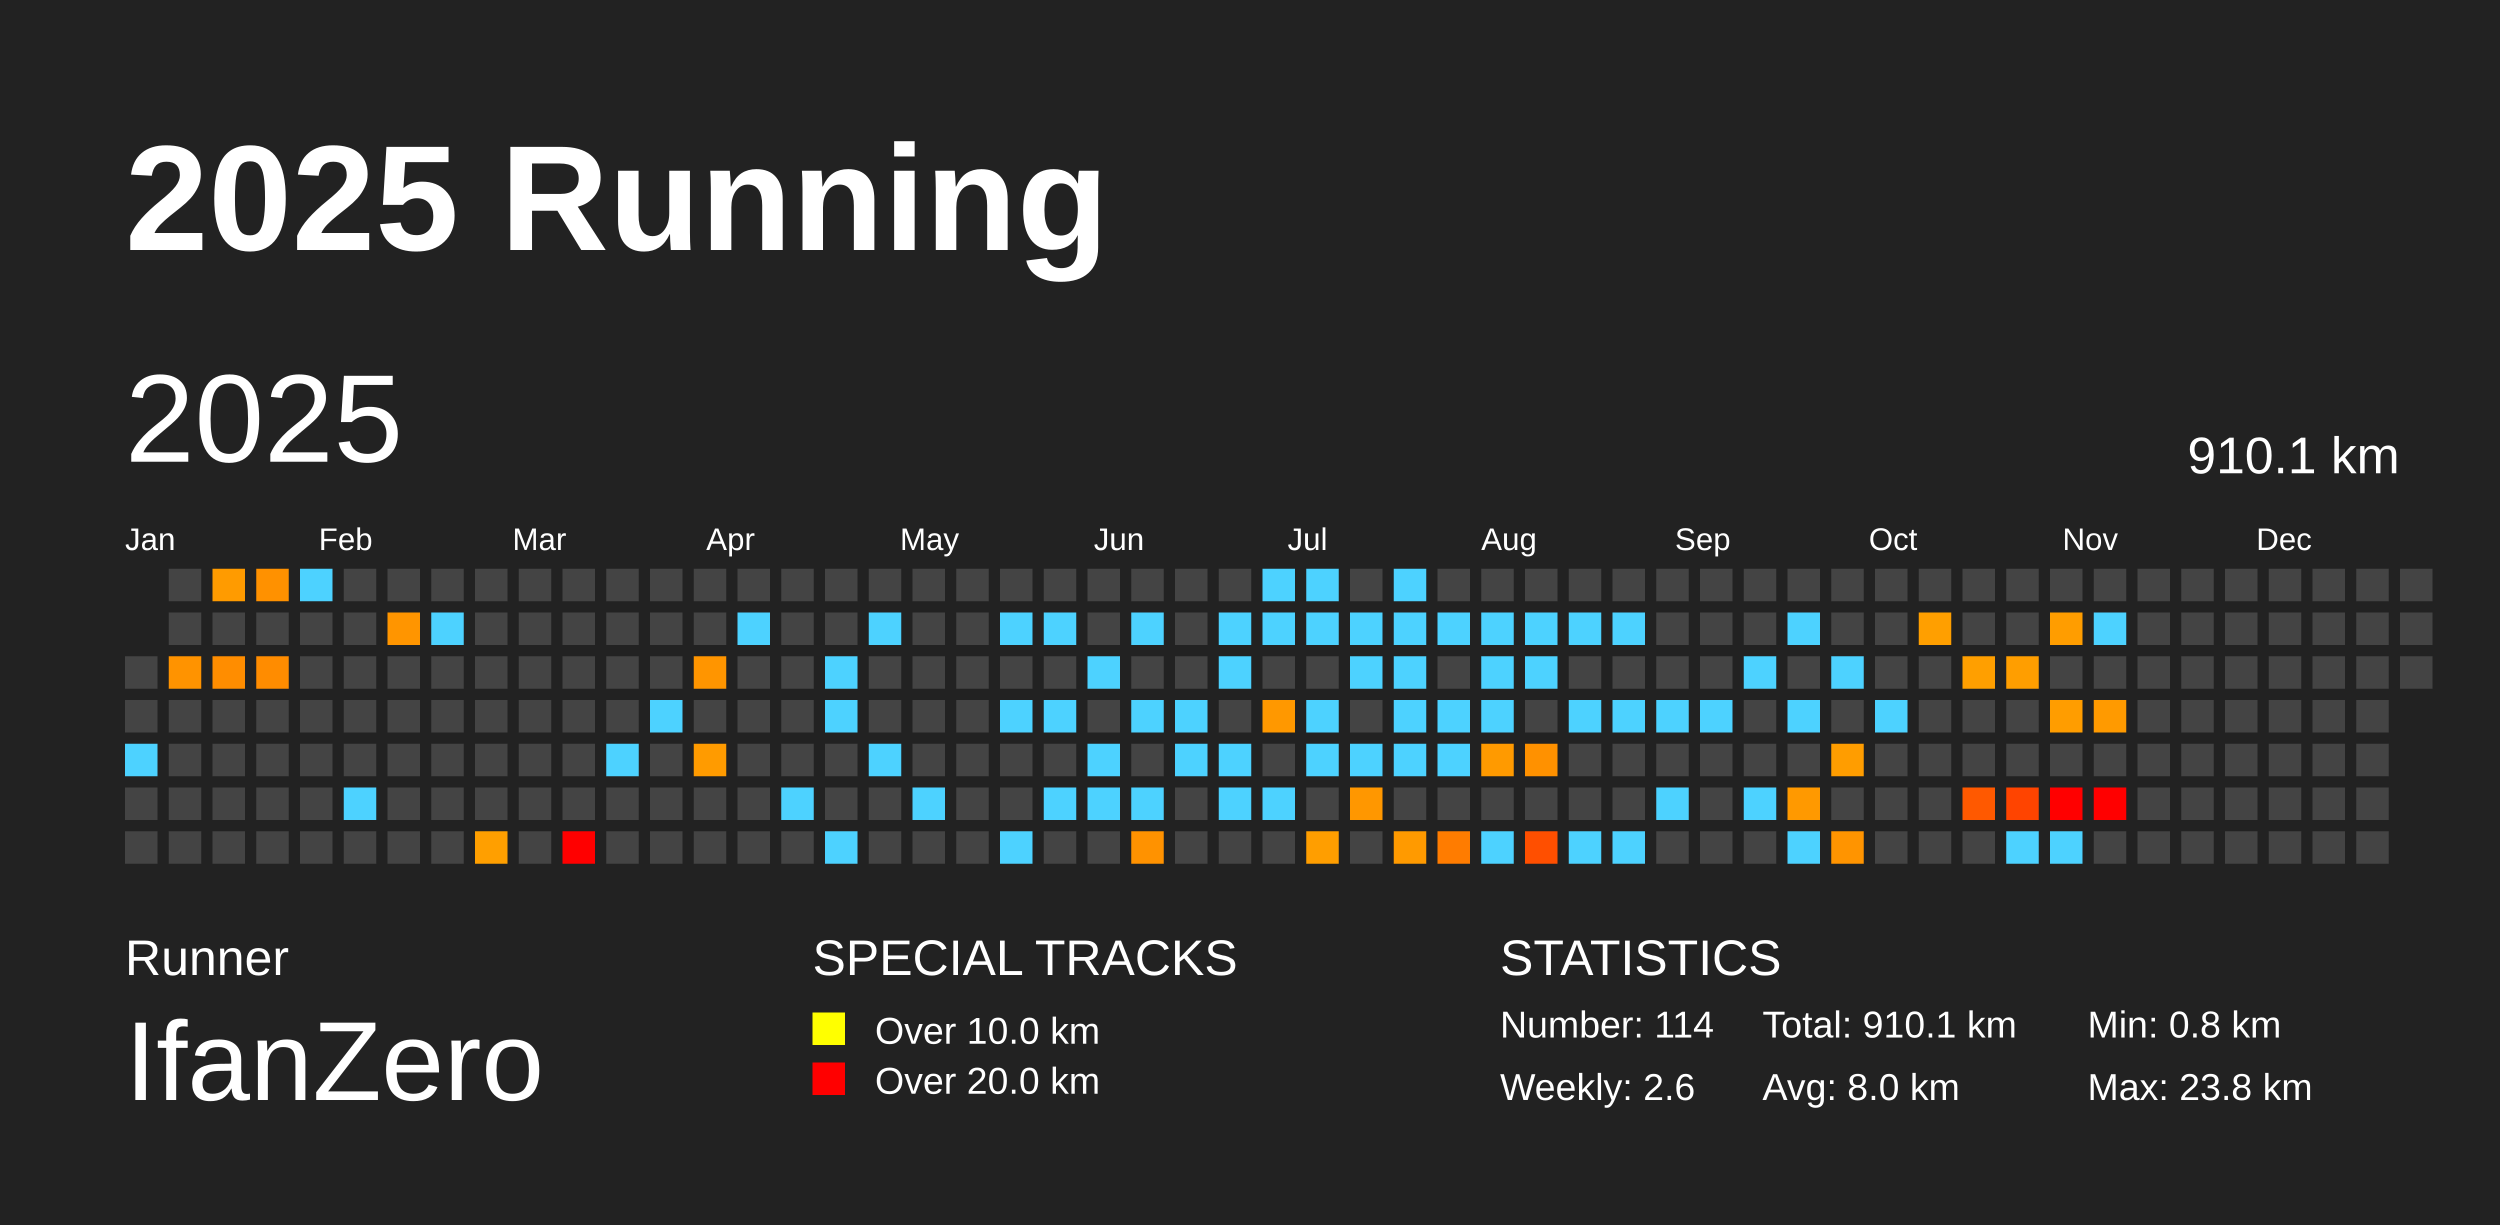
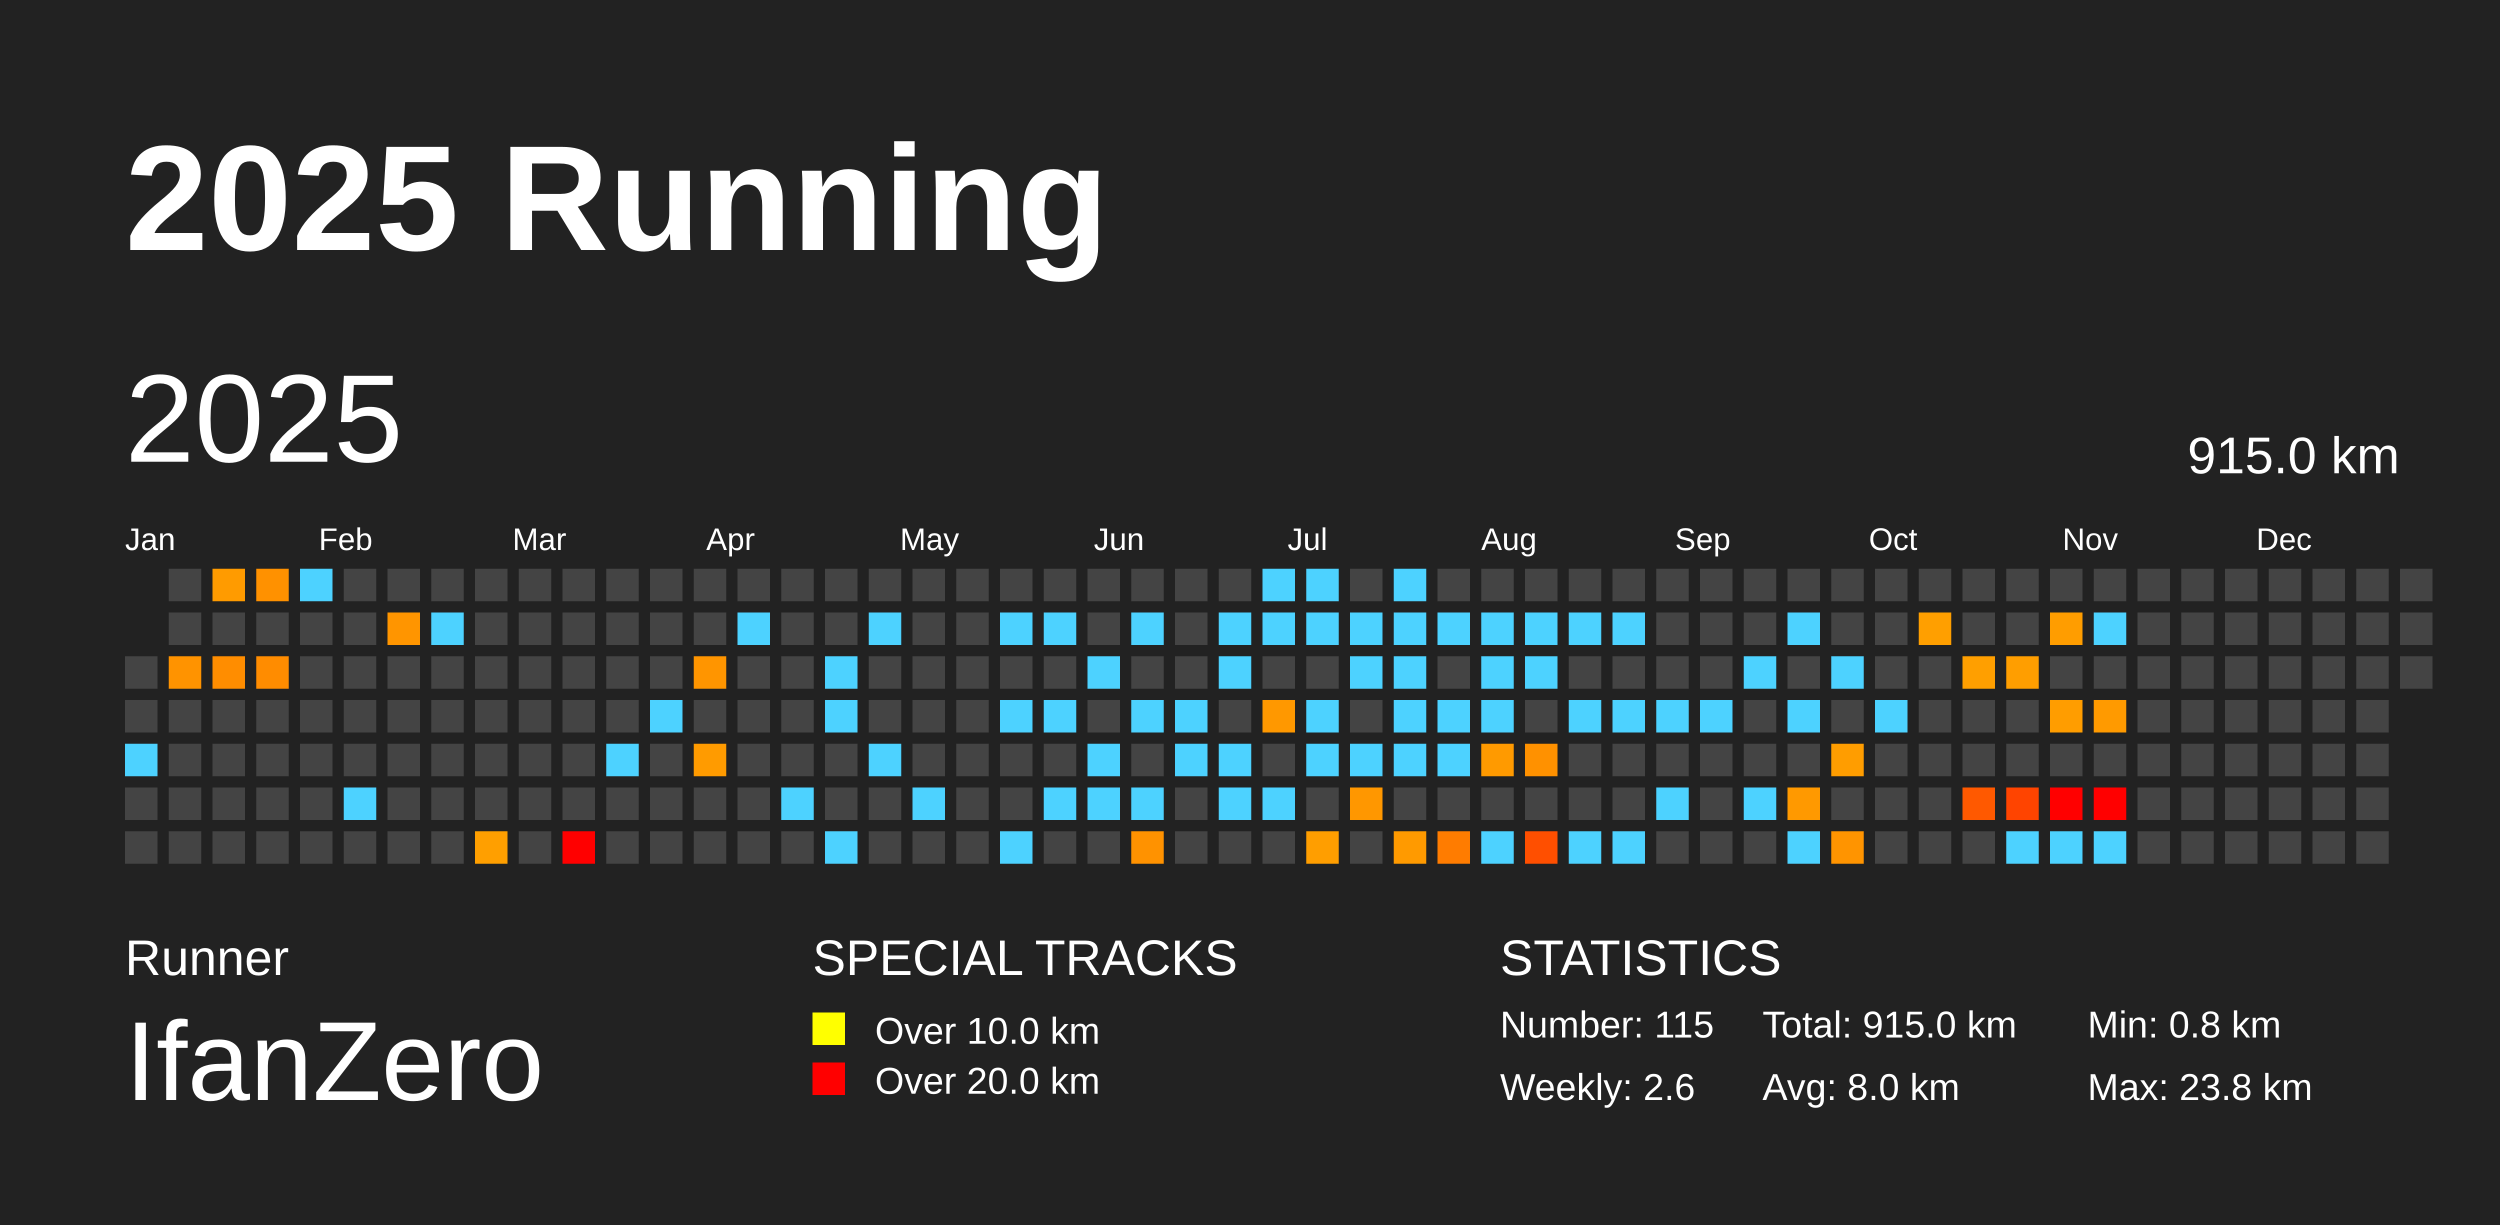
<svg xmlns="http://www.w3.org/2000/svg" baseProfile="full" height="98mm" version="1.1" viewBox="0,0,200,98" width="200mm">
  <defs />
  <rect fill="#222222" height="98" width="200" x="0" y="0" />
  <text fill="#FFFFFF" style="font-size:12px; font-family:Arial; font-weight:bold;" x="10" y="20">2025 Running</text>
  <text fill="#FFFFFF" style="font-size:4px; font-family:Arial" x="10" y="78">Runner</text>
  <text fill="#FFFFFF" style="font-size:9px; font-family:Arial" x="10" y="88">IfanZero</text>
  <text fill="#FFFFFF" style="font-size:4px; font-family:Arial" x="65" y="78">SPECIAL TRACKS</text>
  <rect fill="yellow" height="2.6" width="2.6" x="65" y="81" />
  <text fill="#FFFFFF" style="font-size:3px; font-family:Arial" x="70" y="83.5">Over 10.0 km</text>
  <rect fill="red" height="2.6" width="2.6" x="65" y="85" />
  <text fill="#FFFFFF" style="font-size:3px; font-family:Arial" x="70" y="87.5">Over 20.0 km</text>
  <text fill="#FFFFFF" style="font-size:4px; font-family:Arial" x="120" y="78">STATISTICS</text>
-   <text fill="#FFFFFF" style="font-size:3px; font-family:Arial" x="120" y="83">Number: 114</text>
+   <text fill="#FFFFFF" style="font-size:3px; font-family:Arial" x="120" y="83">Number: 115</text>
  <text fill="#FFFFFF" style="font-size:3px; font-family:Arial" x="120" y="88">Weekly: 2.6</text>
-   <text fill="#FFFFFF" style="font-size:3px; font-family:Arial" x="141" y="83">Total: 910.1 km</text>
+   <text fill="#FFFFFF" style="font-size:3px; font-family:Arial" x="141" y="83">Total: 915.0 km</text>
  <text fill="#FFFFFF" style="font-size:3px; font-family:Arial" x="141" y="88">Avg: 8.0 km</text>
  <text fill="#FFFFFF" style="font-size:3px; font-family:Arial" x="167" y="83">Min: 0.8 km</text>
  <text fill="#FFFFFF" style="font-size:3px; font-family:Arial" x="167" y="88">Max: 23.8 km</text>
  <text dominant-baseline="hanging" fill="#FFFFFF" style="font-size:10.0px; font-family:Arial;" x="10" y="30">2025</text>
-   <text dominant-baseline="hanging" fill="#FFFFFF" style="font-size:4.125px; font-family:Arial;" x="175" y="35">910.1 km</text>
+   <text dominant-baseline="hanging" fill="#FFFFFF" style="font-size:4.125px; font-family:Arial;" x="175" y="35">915.0 km</text>
  <text fill="#FFFFFF" style="font-size:2.5px; font-family:Arial" x="10.0" y="44">Jan</text>
  <text fill="#FFFFFF" style="font-size:2.5px; font-family:Arial" x="25.5" y="44">Feb</text>
  <text fill="#FFFFFF" style="font-size:2.5px; font-family:Arial" x="41.0" y="44">Mar</text>
  <text fill="#FFFFFF" style="font-size:2.5px; font-family:Arial" x="56.5" y="44">Apr</text>
  <text fill="#FFFFFF" style="font-size:2.5px; font-family:Arial" x="72.0" y="44">May</text>
  <text fill="#FFFFFF" style="font-size:2.5px; font-family:Arial" x="87.5" y="44">Jun</text>
  <text fill="#FFFFFF" style="font-size:2.5px; font-family:Arial" x="103.0" y="44">Jul</text>
  <text fill="#FFFFFF" style="font-size:2.5px; font-family:Arial" x="118.5" y="44">Aug</text>
  <text fill="#FFFFFF" style="font-size:2.5px; font-family:Arial" x="134.0" y="44">Sep</text>
  <text fill="#FFFFFF" style="font-size:2.5px; font-family:Arial" x="149.5" y="44">Oct</text>
  <text fill="#FFFFFF" style="font-size:2.5px; font-family:Arial" x="165.0" y="44">Nov</text>
  <text fill="#FFFFFF" style="font-size:2.5px; font-family:Arial" x="180.5" y="44">Dec</text>
  <rect fill="#444444" height="2.6" width="2.6" x="10.0" y="52.5" />
  <rect fill="#444444" height="2.6" width="2.6" x="10.0" y="56.0" />
  <rect fill="#4dd2ff" height="2.6" width="2.6" x="10.0" y="59.5" />
  <rect fill="#444444" height="2.6" width="2.6" x="10.0" y="63.0" />
  <rect fill="#444444" height="2.6" width="2.6" x="10.0" y="66.5" />
  <rect fill="#444444" height="2.6" width="2.6" x="13.5" y="45.5" />
  <rect fill="#444444" height="2.6" width="2.6" x="13.5" y="49.0" />
  <rect fill="#ff9300" height="2.6" width="2.6" x="13.5" y="52.5" />
  <rect fill="#444444" height="2.6" width="2.6" x="13.5" y="56.0" />
  <rect fill="#444444" height="2.6" width="2.6" x="13.5" y="59.5" />
  <rect fill="#444444" height="2.6" width="2.6" x="13.5" y="63.0" />
  <rect fill="#444444" height="2.6" width="2.6" x="13.5" y="66.5" />
  <rect fill="#ff9b00" height="2.6" width="2.6" x="17.0" y="45.5" />
  <rect fill="#444444" height="2.6" width="2.6" x="17.0" y="49.0" />
  <rect fill="#ff8d00" height="2.6" width="2.6" x="17.0" y="52.5" />
  <rect fill="#444444" height="2.6" width="2.6" x="17.0" y="56.0" />
  <rect fill="#444444" height="2.6" width="2.6" x="17.0" y="59.5" />
  <rect fill="#444444" height="2.6" width="2.6" x="17.0" y="63.0" />
  <rect fill="#444444" height="2.6" width="2.6" x="17.0" y="66.5" />
  <rect fill="#ff9100" height="2.6" width="2.6" x="20.5" y="45.5" />
  <rect fill="#444444" height="2.6" width="2.6" x="20.5" y="49.0" />
  <rect fill="#ff8c00" height="2.6" width="2.6" x="20.5" y="52.5" />
  <rect fill="#444444" height="2.6" width="2.6" x="20.5" y="56.0" />
  <rect fill="#444444" height="2.6" width="2.6" x="20.5" y="59.5" />
  <rect fill="#444444" height="2.6" width="2.6" x="20.5" y="63.0" />
  <rect fill="#444444" height="2.6" width="2.6" x="20.5" y="66.5" />
  <rect fill="#4dd2ff" height="2.6" width="2.6" x="24.0" y="45.5" />
  <rect fill="#444444" height="2.6" width="2.6" x="24.0" y="49.0" />
  <rect fill="#444444" height="2.6" width="2.6" x="24.0" y="52.5" />
  <rect fill="#444444" height="2.6" width="2.6" x="24.0" y="56.0" />
  <rect fill="#444444" height="2.6" width="2.6" x="24.0" y="59.5" />
  <rect fill="#444444" height="2.6" width="2.6" x="24.0" y="63.0" />
  <rect fill="#444444" height="2.6" width="2.6" x="24.0" y="66.5" />
  <rect fill="#444444" height="2.6" width="2.6" x="27.5" y="45.5" />
  <rect fill="#444444" height="2.6" width="2.6" x="27.5" y="49.0" />
  <rect fill="#444444" height="2.6" width="2.6" x="27.5" y="52.5" />
  <rect fill="#444444" height="2.6" width="2.6" x="27.5" y="56.0" />
  <rect fill="#444444" height="2.6" width="2.6" x="27.5" y="59.5" />
  <rect fill="#4dd2ff" height="2.6" width="2.6" x="27.5" y="63.0" />
  <rect fill="#444444" height="2.6" width="2.6" x="27.5" y="66.5" />
  <rect fill="#444444" height="2.6" width="2.6" x="31.0" y="45.5" />
  <rect fill="#ff9500" height="2.6" width="2.6" x="31.0" y="49.0" />
  <rect fill="#444444" height="2.6" width="2.6" x="31.0" y="52.5" />
  <rect fill="#444444" height="2.6" width="2.6" x="31.0" y="56.0" />
  <rect fill="#444444" height="2.6" width="2.6" x="31.0" y="59.5" />
  <rect fill="#444444" height="2.6" width="2.6" x="31.0" y="63.0" />
  <rect fill="#444444" height="2.6" width="2.6" x="31.0" y="66.5" />
  <rect fill="#444444" height="2.6" width="2.6" x="34.5" y="45.5" />
  <rect fill="#4dd2ff" height="2.6" width="2.6" x="34.5" y="49.0" />
  <rect fill="#444444" height="2.6" width="2.6" x="34.5" y="52.5" />
  <rect fill="#444444" height="2.6" width="2.6" x="34.5" y="56.0" />
  <rect fill="#444444" height="2.6" width="2.6" x="34.5" y="59.5" />
  <rect fill="#444444" height="2.6" width="2.6" x="34.5" y="63.0" />
  <rect fill="#444444" height="2.6" width="2.6" x="34.5" y="66.5" />
  <rect fill="#444444" height="2.6" width="2.6" x="38.0" y="45.5" />
  <rect fill="#444444" height="2.6" width="2.6" x="38.0" y="49.0" />
  <rect fill="#444444" height="2.6" width="2.6" x="38.0" y="52.5" />
  <rect fill="#444444" height="2.6" width="2.6" x="38.0" y="56.0" />
  <rect fill="#444444" height="2.6" width="2.6" x="38.0" y="59.5" />
  <rect fill="#444444" height="2.6" width="2.6" x="38.0" y="63.0" />
  <rect fill="#ff9f00" height="2.6" width="2.6" x="38.0" y="66.5" />
  <rect fill="#444444" height="2.6" width="2.6" x="41.5" y="45.5" />
  <rect fill="#444444" height="2.6" width="2.6" x="41.5" y="49.0" />
  <rect fill="#444444" height="2.6" width="2.6" x="41.5" y="52.5" />
  <rect fill="#444444" height="2.6" width="2.6" x="41.5" y="56.0" />
  <rect fill="#444444" height="2.6" width="2.6" x="41.5" y="59.5" />
  <rect fill="#444444" height="2.6" width="2.6" x="41.5" y="63.0" />
  <rect fill="#444444" height="2.6" width="2.6" x="41.5" y="66.5" />
  <rect fill="#444444" height="2.6" width="2.6" x="45.0" y="45.5" />
  <rect fill="#444444" height="2.6" width="2.6" x="45.0" y="49.0" />
  <rect fill="#444444" height="2.6" width="2.6" x="45.0" y="52.5" />
  <rect fill="#444444" height="2.6" width="2.6" x="45.0" y="56.0" />
  <rect fill="#444444" height="2.6" width="2.6" x="45.0" y="59.5" />
  <rect fill="#444444" height="2.6" width="2.6" x="45.0" y="63.0" />
  <rect fill="red" height="2.6" width="2.6" x="45.0" y="66.5" />
  <rect fill="#444444" height="2.6" width="2.6" x="48.5" y="45.5" />
  <rect fill="#444444" height="2.6" width="2.6" x="48.5" y="49.0" />
  <rect fill="#444444" height="2.6" width="2.6" x="48.5" y="52.5" />
  <rect fill="#444444" height="2.6" width="2.6" x="48.5" y="56.0" />
  <rect fill="#4dd2ff" height="2.6" width="2.6" x="48.5" y="59.5" />
  <rect fill="#444444" height="2.6" width="2.6" x="48.5" y="63.0" />
  <rect fill="#444444" height="2.6" width="2.6" x="48.5" y="66.5" />
  <rect fill="#444444" height="2.6" width="2.6" x="52.0" y="45.5" />
  <rect fill="#444444" height="2.6" width="2.6" x="52.0" y="49.0" />
  <rect fill="#444444" height="2.6" width="2.6" x="52.0" y="52.5" />
  <rect fill="#4dd2ff" height="2.6" width="2.6" x="52.0" y="56.0" />
  <rect fill="#444444" height="2.6" width="2.6" x="52.0" y="59.5" />
  <rect fill="#444444" height="2.6" width="2.6" x="52.0" y="63.0" />
  <rect fill="#444444" height="2.6" width="2.6" x="52.0" y="66.5" />
  <rect fill="#444444" height="2.6" width="2.6" x="55.5" y="45.5" />
  <rect fill="#444444" height="2.6" width="2.6" x="55.5" y="49.0" />
  <rect fill="#ff9500" height="2.6" width="2.6" x="55.5" y="52.5" />
  <rect fill="#444444" height="2.6" width="2.6" x="55.5" y="56.0" />
  <rect fill="#ff9b00" height="2.6" width="2.6" x="55.5" y="59.5" />
  <rect fill="#444444" height="2.6" width="2.6" x="55.5" y="63.0" />
  <rect fill="#444444" height="2.6" width="2.6" x="55.5" y="66.5" />
  <rect fill="#444444" height="2.6" width="2.6" x="59.0" y="45.5" />
  <rect fill="#4dd2ff" height="2.6" width="2.6" x="59.0" y="49.0" />
  <rect fill="#444444" height="2.6" width="2.6" x="59.0" y="52.5" />
  <rect fill="#444444" height="2.6" width="2.6" x="59.0" y="56.0" />
  <rect fill="#444444" height="2.6" width="2.6" x="59.0" y="59.5" />
  <rect fill="#444444" height="2.6" width="2.6" x="59.0" y="63.0" />
  <rect fill="#444444" height="2.6" width="2.6" x="59.0" y="66.5" />
  <rect fill="#444444" height="2.6" width="2.6" x="62.5" y="45.5" />
  <rect fill="#444444" height="2.6" width="2.6" x="62.5" y="49.0" />
  <rect fill="#444444" height="2.6" width="2.6" x="62.5" y="52.5" />
  <rect fill="#444444" height="2.6" width="2.6" x="62.5" y="56.0" />
  <rect fill="#444444" height="2.6" width="2.6" x="62.5" y="59.5" />
  <rect fill="#4dd2ff" height="2.6" width="2.6" x="62.5" y="63.0" />
  <rect fill="#444444" height="2.6" width="2.6" x="62.5" y="66.5" />
  <rect fill="#444444" height="2.6" width="2.6" x="66.0" y="45.5" />
  <rect fill="#444444" height="2.6" width="2.6" x="66.0" y="49.0" />
  <rect fill="#4dd2ff" height="2.6" width="2.6" x="66.0" y="52.5" />
  <rect fill="#4dd2ff" height="2.6" width="2.6" x="66.0" y="56.0" />
  <rect fill="#444444" height="2.6" width="2.6" x="66.0" y="59.5" />
  <rect fill="#444444" height="2.6" width="2.6" x="66.0" y="63.0" />
  <rect fill="#4dd2ff" height="2.6" width="2.6" x="66.0" y="66.5" />
  <rect fill="#444444" height="2.6" width="2.6" x="69.5" y="45.5" />
  <rect fill="#4dd2ff" height="2.6" width="2.6" x="69.5" y="49.0" />
  <rect fill="#444444" height="2.6" width="2.6" x="69.5" y="52.5" />
  <rect fill="#444444" height="2.6" width="2.6" x="69.5" y="56.0" />
  <rect fill="#4dd2ff" height="2.6" width="2.6" x="69.5" y="59.5" />
  <rect fill="#444444" height="2.6" width="2.6" x="69.5" y="63.0" />
  <rect fill="#444444" height="2.6" width="2.6" x="69.5" y="66.5" />
  <rect fill="#444444" height="2.6" width="2.6" x="73.0" y="45.5" />
  <rect fill="#444444" height="2.6" width="2.6" x="73.0" y="49.0" />
  <rect fill="#444444" height="2.6" width="2.6" x="73.0" y="52.5" />
  <rect fill="#444444" height="2.6" width="2.6" x="73.0" y="56.0" />
  <rect fill="#444444" height="2.6" width="2.6" x="73.0" y="59.5" />
  <rect fill="#4dd2ff" height="2.6" width="2.6" x="73.0" y="63.0" />
  <rect fill="#444444" height="2.6" width="2.6" x="73.0" y="66.5" />
  <rect fill="#444444" height="2.6" width="2.6" x="76.5" y="45.5" />
  <rect fill="#444444" height="2.6" width="2.6" x="76.5" y="49.0" />
  <rect fill="#444444" height="2.6" width="2.6" x="76.5" y="52.5" />
  <rect fill="#444444" height="2.6" width="2.6" x="76.5" y="56.0" />
  <rect fill="#444444" height="2.6" width="2.6" x="76.5" y="59.5" />
  <rect fill="#444444" height="2.6" width="2.6" x="76.5" y="63.0" />
  <rect fill="#444444" height="2.6" width="2.6" x="76.5" y="66.5" />
  <rect fill="#444444" height="2.6" width="2.6" x="80.0" y="45.5" />
  <rect fill="#4dd2ff" height="2.6" width="2.6" x="80.0" y="49.0" />
  <rect fill="#444444" height="2.6" width="2.6" x="80.0" y="52.5" />
  <rect fill="#4dd2ff" height="2.6" width="2.6" x="80.0" y="56.0" />
  <rect fill="#444444" height="2.6" width="2.6" x="80.0" y="59.5" />
  <rect fill="#444444" height="2.6" width="2.6" x="80.0" y="63.0" />
  <rect fill="#4dd2ff" height="2.6" width="2.6" x="80.0" y="66.5" />
  <rect fill="#444444" height="2.6" width="2.6" x="83.5" y="45.5" />
  <rect fill="#4dd2ff" height="2.6" width="2.6" x="83.5" y="49.0" />
  <rect fill="#444444" height="2.6" width="2.6" x="83.5" y="52.5" />
  <rect fill="#4dd2ff" height="2.6" width="2.6" x="83.5" y="56.0" />
  <rect fill="#444444" height="2.6" width="2.6" x="83.5" y="59.5" />
  <rect fill="#4dd2ff" height="2.6" width="2.6" x="83.5" y="63.0" />
  <rect fill="#444444" height="2.6" width="2.6" x="83.5" y="66.5" />
  <rect fill="#444444" height="2.6" width="2.6" x="87.0" y="45.5" />
  <rect fill="#444444" height="2.6" width="2.6" x="87.0" y="49.0" />
  <rect fill="#4dd2ff" height="2.6" width="2.6" x="87.0" y="52.5" />
  <rect fill="#444444" height="2.6" width="2.6" x="87.0" y="56.0" />
  <rect fill="#4dd2ff" height="2.6" width="2.6" x="87.0" y="59.5" />
  <rect fill="#4dd2ff" height="2.6" width="2.6" x="87.0" y="63.0" />
  <rect fill="#444444" height="2.6" width="2.6" x="87.0" y="66.5" />
  <rect fill="#444444" height="2.6" width="2.6" x="90.5" y="45.5" />
  <rect fill="#4dd2ff" height="2.6" width="2.6" x="90.5" y="49.0" />
  <rect fill="#444444" height="2.6" width="2.6" x="90.5" y="52.5" />
  <rect fill="#4dd2ff" height="2.6" width="2.6" x="90.5" y="56.0" />
  <rect fill="#444444" height="2.6" width="2.6" x="90.5" y="59.5" />
  <rect fill="#4dd2ff" height="2.6" width="2.6" x="90.5" y="63.0" />
  <rect fill="#ff9200" height="2.6" width="2.6" x="90.5" y="66.5" />
  <rect fill="#444444" height="2.6" width="2.6" x="94.0" y="45.5" />
  <rect fill="#444444" height="2.6" width="2.6" x="94.0" y="49.0" />
  <rect fill="#444444" height="2.6" width="2.6" x="94.0" y="52.5" />
  <rect fill="#4dd2ff" height="2.6" width="2.6" x="94.0" y="56.0" />
  <rect fill="#4dd2ff" height="2.6" width="2.6" x="94.0" y="59.5" />
  <rect fill="#444444" height="2.6" width="2.6" x="94.0" y="63.0" />
  <rect fill="#444444" height="2.6" width="2.6" x="94.0" y="66.5" />
  <rect fill="#444444" height="2.6" width="2.6" x="97.5" y="45.5" />
  <rect fill="#4dd2ff" height="2.6" width="2.6" x="97.5" y="49.0" />
  <rect fill="#4dd2ff" height="2.6" width="2.6" x="97.5" y="52.5" />
  <rect fill="#444444" height="2.6" width="2.6" x="97.5" y="56.0" />
  <rect fill="#4dd2ff" height="2.6" width="2.6" x="97.5" y="59.5" />
  <rect fill="#4dd2ff" height="2.6" width="2.6" x="97.5" y="63.0" />
  <rect fill="#444444" height="2.6" width="2.6" x="97.5" y="66.5" />
  <rect fill="#4dd2ff" height="2.6" width="2.6" x="101.0" y="45.5" />
  <rect fill="#4dd2ff" height="2.6" width="2.6" x="101.0" y="49.0" />
  <rect fill="#444444" height="2.6" width="2.6" x="101.0" y="52.5" />
  <rect fill="#ff9800" height="2.6" width="2.6" x="101.0" y="56.0" />
  <rect fill="#444444" height="2.6" width="2.6" x="101.0" y="59.5" />
  <rect fill="#4dd2ff" height="2.6" width="2.6" x="101.0" y="63.0" />
  <rect fill="#444444" height="2.6" width="2.6" x="101.0" y="66.5" />
  <rect fill="#4dd2ff" height="2.6" width="2.6" x="104.5" y="45.5" />
  <rect fill="#4dd2ff" height="2.6" width="2.6" x="104.5" y="49.0" />
  <rect fill="#444444" height="2.6" width="2.6" x="104.5" y="52.5" />
  <rect fill="#4dd2ff" height="2.6" width="2.6" x="104.5" y="56.0" />
  <rect fill="#4dd2ff" height="2.6" width="2.6" x="104.5" y="59.5" />
  <rect fill="#444444" height="2.6" width="2.6" x="104.5" y="63.0" />
  <rect fill="#ff9e00" height="2.6" width="2.6" x="104.5" y="66.5" />
  <rect fill="#444444" height="2.6" width="2.6" x="108.0" y="45.5" />
  <rect fill="#4dd2ff" height="2.6" width="2.6" x="108.0" y="49.0" />
  <rect fill="#4dd2ff" height="2.6" width="2.6" x="108.0" y="52.5" />
  <rect fill="#444444" height="2.6" width="2.6" x="108.0" y="56.0" />
  <rect fill="#4dd2ff" height="2.6" width="2.6" x="108.0" y="59.5" />
  <rect fill="#ff9700" height="2.6" width="2.6" x="108.0" y="63.0" />
  <rect fill="#444444" height="2.6" width="2.6" x="108.0" y="66.5" />
  <rect fill="#4dd2ff" height="2.6" width="2.6" x="111.5" y="45.5" />
  <rect fill="#4dd2ff" height="2.6" width="2.6" x="111.5" y="49.0" />
  <rect fill="#4dd2ff" height="2.6" width="2.6" x="111.5" y="52.5" />
  <rect fill="#4dd2ff" height="2.6" width="2.6" x="111.5" y="56.0" />
  <rect fill="#4dd2ff" height="2.6" width="2.6" x="111.5" y="59.5" />
  <rect fill="#444444" height="2.6" width="2.6" x="111.5" y="63.0" />
  <rect fill="#ff9a00" height="2.6" width="2.6" x="111.5" y="66.5" />
  <rect fill="#444444" height="2.6" width="2.6" x="115.0" y="45.5" />
  <rect fill="#4dd2ff" height="2.6" width="2.6" x="115.0" y="49.0" />
  <rect fill="#444444" height="2.6" width="2.6" x="115.0" y="52.5" />
  <rect fill="#4dd2ff" height="2.6" width="2.6" x="115.0" y="56.0" />
  <rect fill="#4dd2ff" height="2.6" width="2.6" x="115.0" y="59.5" />
  <rect fill="#444444" height="2.6" width="2.6" x="115.0" y="63.0" />
  <rect fill="#ff7c00" height="2.6" width="2.6" x="115.0" y="66.5" />
  <rect fill="#444444" height="2.6" width="2.6" x="118.5" y="45.5" />
  <rect fill="#4dd2ff" height="2.6" width="2.6" x="118.5" y="49.0" />
  <rect fill="#4dd2ff" height="2.6" width="2.6" x="118.5" y="52.5" />
  <rect fill="#4dd2ff" height="2.6" width="2.6" x="118.5" y="56.0" />
  <rect fill="#ff9a00" height="2.6" width="2.6" x="118.5" y="59.5" />
  <rect fill="#444444" height="2.6" width="2.6" x="118.5" y="63.0" />
  <rect fill="#4dd2ff" height="2.6" width="2.6" x="118.5" y="66.5" />
  <rect fill="#444444" height="2.6" width="2.6" x="122.0" y="45.5" />
  <rect fill="#4dd2ff" height="2.6" width="2.6" x="122.0" y="49.0" />
  <rect fill="#4dd2ff" height="2.6" width="2.6" x="122.0" y="52.5" />
  <rect fill="#444444" height="2.6" width="2.6" x="122.0" y="56.0" />
  <rect fill="#ff9100" height="2.6" width="2.6" x="122.0" y="59.5" />
  <rect fill="#444444" height="2.6" width="2.6" x="122.0" y="63.0" />
  <rect fill="#ff4f00" height="2.6" width="2.6" x="122.0" y="66.5" />
  <rect fill="#444444" height="2.6" width="2.6" x="125.5" y="45.5" />
  <rect fill="#4dd2ff" height="2.6" width="2.6" x="125.5" y="49.0" />
  <rect fill="#444444" height="2.6" width="2.6" x="125.5" y="52.5" />
  <rect fill="#4dd2ff" height="2.6" width="2.6" x="125.5" y="56.0" />
  <rect fill="#444444" height="2.6" width="2.6" x="125.5" y="59.5" />
  <rect fill="#444444" height="2.6" width="2.6" x="125.5" y="63.0" />
  <rect fill="#4dd2ff" height="2.6" width="2.6" x="125.5" y="66.5" />
  <rect fill="#444444" height="2.6" width="2.6" x="129.0" y="45.5" />
  <rect fill="#4dd2ff" height="2.6" width="2.6" x="129.0" y="49.0" />
  <rect fill="#444444" height="2.6" width="2.6" x="129.0" y="52.5" />
  <rect fill="#4dd2ff" height="2.6" width="2.6" x="129.0" y="56.0" />
  <rect fill="#444444" height="2.6" width="2.6" x="129.0" y="59.5" />
  <rect fill="#444444" height="2.6" width="2.6" x="129.0" y="63.0" />
  <rect fill="#4dd2ff" height="2.6" width="2.6" x="129.0" y="66.5" />
  <rect fill="#444444" height="2.6" width="2.6" x="132.5" y="45.5" />
  <rect fill="#444444" height="2.6" width="2.6" x="132.5" y="49.0" />
  <rect fill="#444444" height="2.6" width="2.6" x="132.5" y="52.5" />
  <rect fill="#4dd2ff" height="2.6" width="2.6" x="132.5" y="56.0" />
  <rect fill="#444444" height="2.6" width="2.6" x="132.5" y="59.5" />
  <rect fill="#4dd2ff" height="2.6" width="2.6" x="132.5" y="63.0" />
  <rect fill="#444444" height="2.6" width="2.6" x="132.5" y="66.5" />
  <rect fill="#444444" height="2.6" width="2.6" x="136.0" y="45.5" />
  <rect fill="#444444" height="2.6" width="2.6" x="136.0" y="49.0" />
  <rect fill="#444444" height="2.6" width="2.6" x="136.0" y="52.5" />
  <rect fill="#4dd2ff" height="2.6" width="2.6" x="136.0" y="56.0" />
  <rect fill="#444444" height="2.6" width="2.6" x="136.0" y="59.5" />
  <rect fill="#444444" height="2.6" width="2.6" x="136.0" y="63.0" />
  <rect fill="#444444" height="2.6" width="2.6" x="136.0" y="66.5" />
  <rect fill="#444444" height="2.6" width="2.6" x="139.5" y="45.5" />
  <rect fill="#444444" height="2.6" width="2.6" x="139.5" y="49.0" />
  <rect fill="#4dd2ff" height="2.6" width="2.6" x="139.5" y="52.5" />
  <rect fill="#444444" height="2.6" width="2.6" x="139.5" y="56.0" />
  <rect fill="#444444" height="2.6" width="2.6" x="139.5" y="59.5" />
  <rect fill="#4dd2ff" height="2.6" width="2.6" x="139.5" y="63.0" />
  <rect fill="#444444" height="2.6" width="2.6" x="139.5" y="66.5" />
  <rect fill="#444444" height="2.6" width="2.6" x="143.0" y="45.5" />
  <rect fill="#4dd2ff" height="2.6" width="2.6" x="143.0" y="49.0" />
  <rect fill="#444444" height="2.6" width="2.6" x="143.0" y="52.5" />
  <rect fill="#4dd2ff" height="2.6" width="2.6" x="143.0" y="56.0" />
  <rect fill="#444444" height="2.6" width="2.6" x="143.0" y="59.5" />
  <rect fill="#ff9900" height="2.6" width="2.6" x="143.0" y="63.0" />
  <rect fill="#4dd2ff" height="2.6" width="2.6" x="143.0" y="66.5" />
  <rect fill="#444444" height="2.6" width="2.6" x="146.5" y="45.5" />
  <rect fill="#444444" height="2.6" width="2.6" x="146.5" y="49.0" />
  <rect fill="#4dd2ff" height="2.6" width="2.6" x="146.5" y="52.5" />
  <rect fill="#444444" height="2.6" width="2.6" x="146.5" y="56.0" />
  <rect fill="#ff9d00" height="2.6" width="2.6" x="146.5" y="59.5" />
  <rect fill="#444444" height="2.6" width="2.6" x="146.5" y="63.0" />
  <rect fill="#ff9400" height="2.6" width="2.6" x="146.5" y="66.5" />
  <rect fill="#444444" height="2.6" width="2.6" x="150.0" y="45.5" />
  <rect fill="#444444" height="2.6" width="2.6" x="150.0" y="49.0" />
  <rect fill="#444444" height="2.6" width="2.6" x="150.0" y="52.5" />
  <rect fill="#4dd2ff" height="2.6" width="2.6" x="150.0" y="56.0" />
  <rect fill="#444444" height="2.6" width="2.6" x="150.0" y="59.5" />
  <rect fill="#444444" height="2.6" width="2.6" x="150.0" y="63.0" />
  <rect fill="#444444" height="2.6" width="2.6" x="150.0" y="66.5" />
  <rect fill="#444444" height="2.6" width="2.6" x="153.5" y="45.5" />
  <rect fill="#ff9f00" height="2.6" width="2.6" x="153.5" y="49.0" />
  <rect fill="#444444" height="2.6" width="2.6" x="153.5" y="52.5" />
  <rect fill="#444444" height="2.6" width="2.6" x="153.5" y="56.0" />
  <rect fill="#444444" height="2.6" width="2.6" x="153.5" y="59.5" />
  <rect fill="#444444" height="2.6" width="2.6" x="153.5" y="63.0" />
  <rect fill="#444444" height="2.6" width="2.6" x="153.5" y="66.5" />
  <rect fill="#444444" height="2.6" width="2.6" x="157.0" y="45.5" />
  <rect fill="#444444" height="2.6" width="2.6" x="157.0" y="49.0" />
  <rect fill="#ff9f00" height="2.6" width="2.6" x="157.0" y="52.5" />
  <rect fill="#444444" height="2.6" width="2.6" x="157.0" y="56.0" />
  <rect fill="#444444" height="2.6" width="2.6" x="157.0" y="59.5" />
  <rect fill="#ff5900" height="2.6" width="2.6" x="157.0" y="63.0" />
  <rect fill="#444444" height="2.6" width="2.6" x="157.0" y="66.5" />
  <rect fill="#444444" height="2.6" width="2.6" x="160.5" y="45.5" />
  <rect fill="#444444" height="2.6" width="2.6" x="160.5" y="49.0" />
  <rect fill="#ff9e00" height="2.6" width="2.6" x="160.5" y="52.5" />
  <rect fill="#444444" height="2.6" width="2.6" x="160.5" y="56.0" />
  <rect fill="#444444" height="2.6" width="2.6" x="160.5" y="59.5" />
  <rect fill="#ff4400" height="2.6" width="2.6" x="160.5" y="63.0" />
  <rect fill="#4dd2ff" height="2.6" width="2.6" x="160.5" y="66.5" />
  <rect fill="#444444" height="2.6" width="2.6" x="164.0" y="45.5" />
  <rect fill="#ff9d00" height="2.6" width="2.6" x="164.0" y="49.0" />
  <rect fill="#444444" height="2.6" width="2.6" x="164.0" y="52.5" />
  <rect fill="#ff9d00" height="2.6" width="2.6" x="164.0" y="56.0" />
  <rect fill="#444444" height="2.6" width="2.6" x="164.0" y="59.5" />
  <rect fill="red" height="2.6" width="2.6" x="164.0" y="63.0" />
  <rect fill="#4dd2ff" height="2.6" width="2.6" x="164.0" y="66.5" />
  <rect fill="#444444" height="2.6" width="2.6" x="167.5" y="45.5" />
  <rect fill="#4dd2ff" height="2.6" width="2.6" x="167.5" y="49.0" />
  <rect fill="#444444" height="2.6" width="2.6" x="167.5" y="52.5" />
  <rect fill="#ff9a00" height="2.6" width="2.6" x="167.5" y="56.0" />
  <rect fill="#444444" height="2.6" width="2.6" x="167.5" y="59.5" />
  <rect fill="red" height="2.6" width="2.6" x="167.5" y="63.0" />
-   <rect fill="#444444" height="2.6" width="2.6" x="167.5" y="66.5" />
+   <rect fill="#4dd2ff" height="2.6" width="2.6" x="167.5" y="66.5" />
  <rect fill="#444444" height="2.6" width="2.6" x="171.0" y="45.5" />
  <rect fill="#444444" height="2.6" width="2.6" x="171.0" y="49.0" />
  <rect fill="#444444" height="2.6" width="2.6" x="171.0" y="52.5" />
  <rect fill="#444444" height="2.6" width="2.6" x="171.0" y="56.0" />
  <rect fill="#444444" height="2.6" width="2.6" x="171.0" y="59.5" />
  <rect fill="#444444" height="2.6" width="2.6" x="171.0" y="63.0" />
  <rect fill="#444444" height="2.6" width="2.6" x="171.0" y="66.5" />
  <rect fill="#444444" height="2.6" width="2.6" x="174.5" y="45.5" />
  <rect fill="#444444" height="2.6" width="2.6" x="174.5" y="49.0" />
  <rect fill="#444444" height="2.6" width="2.6" x="174.5" y="52.5" />
  <rect fill="#444444" height="2.6" width="2.6" x="174.5" y="56.0" />
  <rect fill="#444444" height="2.6" width="2.6" x="174.5" y="59.5" />
  <rect fill="#444444" height="2.6" width="2.6" x="174.5" y="63.0" />
  <rect fill="#444444" height="2.6" width="2.6" x="174.5" y="66.5" />
  <rect fill="#444444" height="2.6" width="2.6" x="178.0" y="45.5" />
  <rect fill="#444444" height="2.6" width="2.6" x="178.0" y="49.0" />
  <rect fill="#444444" height="2.6" width="2.6" x="178.0" y="52.5" />
  <rect fill="#444444" height="2.6" width="2.6" x="178.0" y="56.0" />
  <rect fill="#444444" height="2.6" width="2.6" x="178.0" y="59.5" />
  <rect fill="#444444" height="2.6" width="2.6" x="178.0" y="63.0" />
  <rect fill="#444444" height="2.6" width="2.6" x="178.0" y="66.5" />
  <rect fill="#444444" height="2.6" width="2.6" x="181.5" y="45.5" />
  <rect fill="#444444" height="2.6" width="2.6" x="181.5" y="49.0" />
  <rect fill="#444444" height="2.6" width="2.6" x="181.5" y="52.5" />
  <rect fill="#444444" height="2.6" width="2.6" x="181.5" y="56.0" />
  <rect fill="#444444" height="2.6" width="2.6" x="181.5" y="59.5" />
  <rect fill="#444444" height="2.6" width="2.6" x="181.5" y="63.0" />
  <rect fill="#444444" height="2.6" width="2.6" x="181.5" y="66.5" />
  <rect fill="#444444" height="2.6" width="2.6" x="185.0" y="45.5" />
  <rect fill="#444444" height="2.6" width="2.6" x="185.0" y="49.0" />
  <rect fill="#444444" height="2.6" width="2.6" x="185.0" y="52.5" />
  <rect fill="#444444" height="2.6" width="2.6" x="185.0" y="56.0" />
  <rect fill="#444444" height="2.6" width="2.6" x="185.0" y="59.5" />
  <rect fill="#444444" height="2.6" width="2.6" x="185.0" y="63.0" />
  <rect fill="#444444" height="2.6" width="2.6" x="185.0" y="66.5" />
  <rect fill="#444444" height="2.6" width="2.6" x="188.5" y="45.5" />
  <rect fill="#444444" height="2.6" width="2.6" x="188.5" y="49.0" />
  <rect fill="#444444" height="2.6" width="2.6" x="188.5" y="52.5" />
  <rect fill="#444444" height="2.6" width="2.6" x="188.5" y="56.0" />
  <rect fill="#444444" height="2.6" width="2.6" x="188.5" y="59.5" />
  <rect fill="#444444" height="2.6" width="2.6" x="188.5" y="63.0" />
  <rect fill="#444444" height="2.6" width="2.6" x="188.5" y="66.5" />
  <rect fill="#444444" height="2.6" width="2.6" x="192.0" y="45.5" />
  <rect fill="#444444" height="2.6" width="2.6" x="192.0" y="49.0" />
  <rect fill="#444444" height="2.6" width="2.6" x="192.0" y="52.5" />
</svg>
